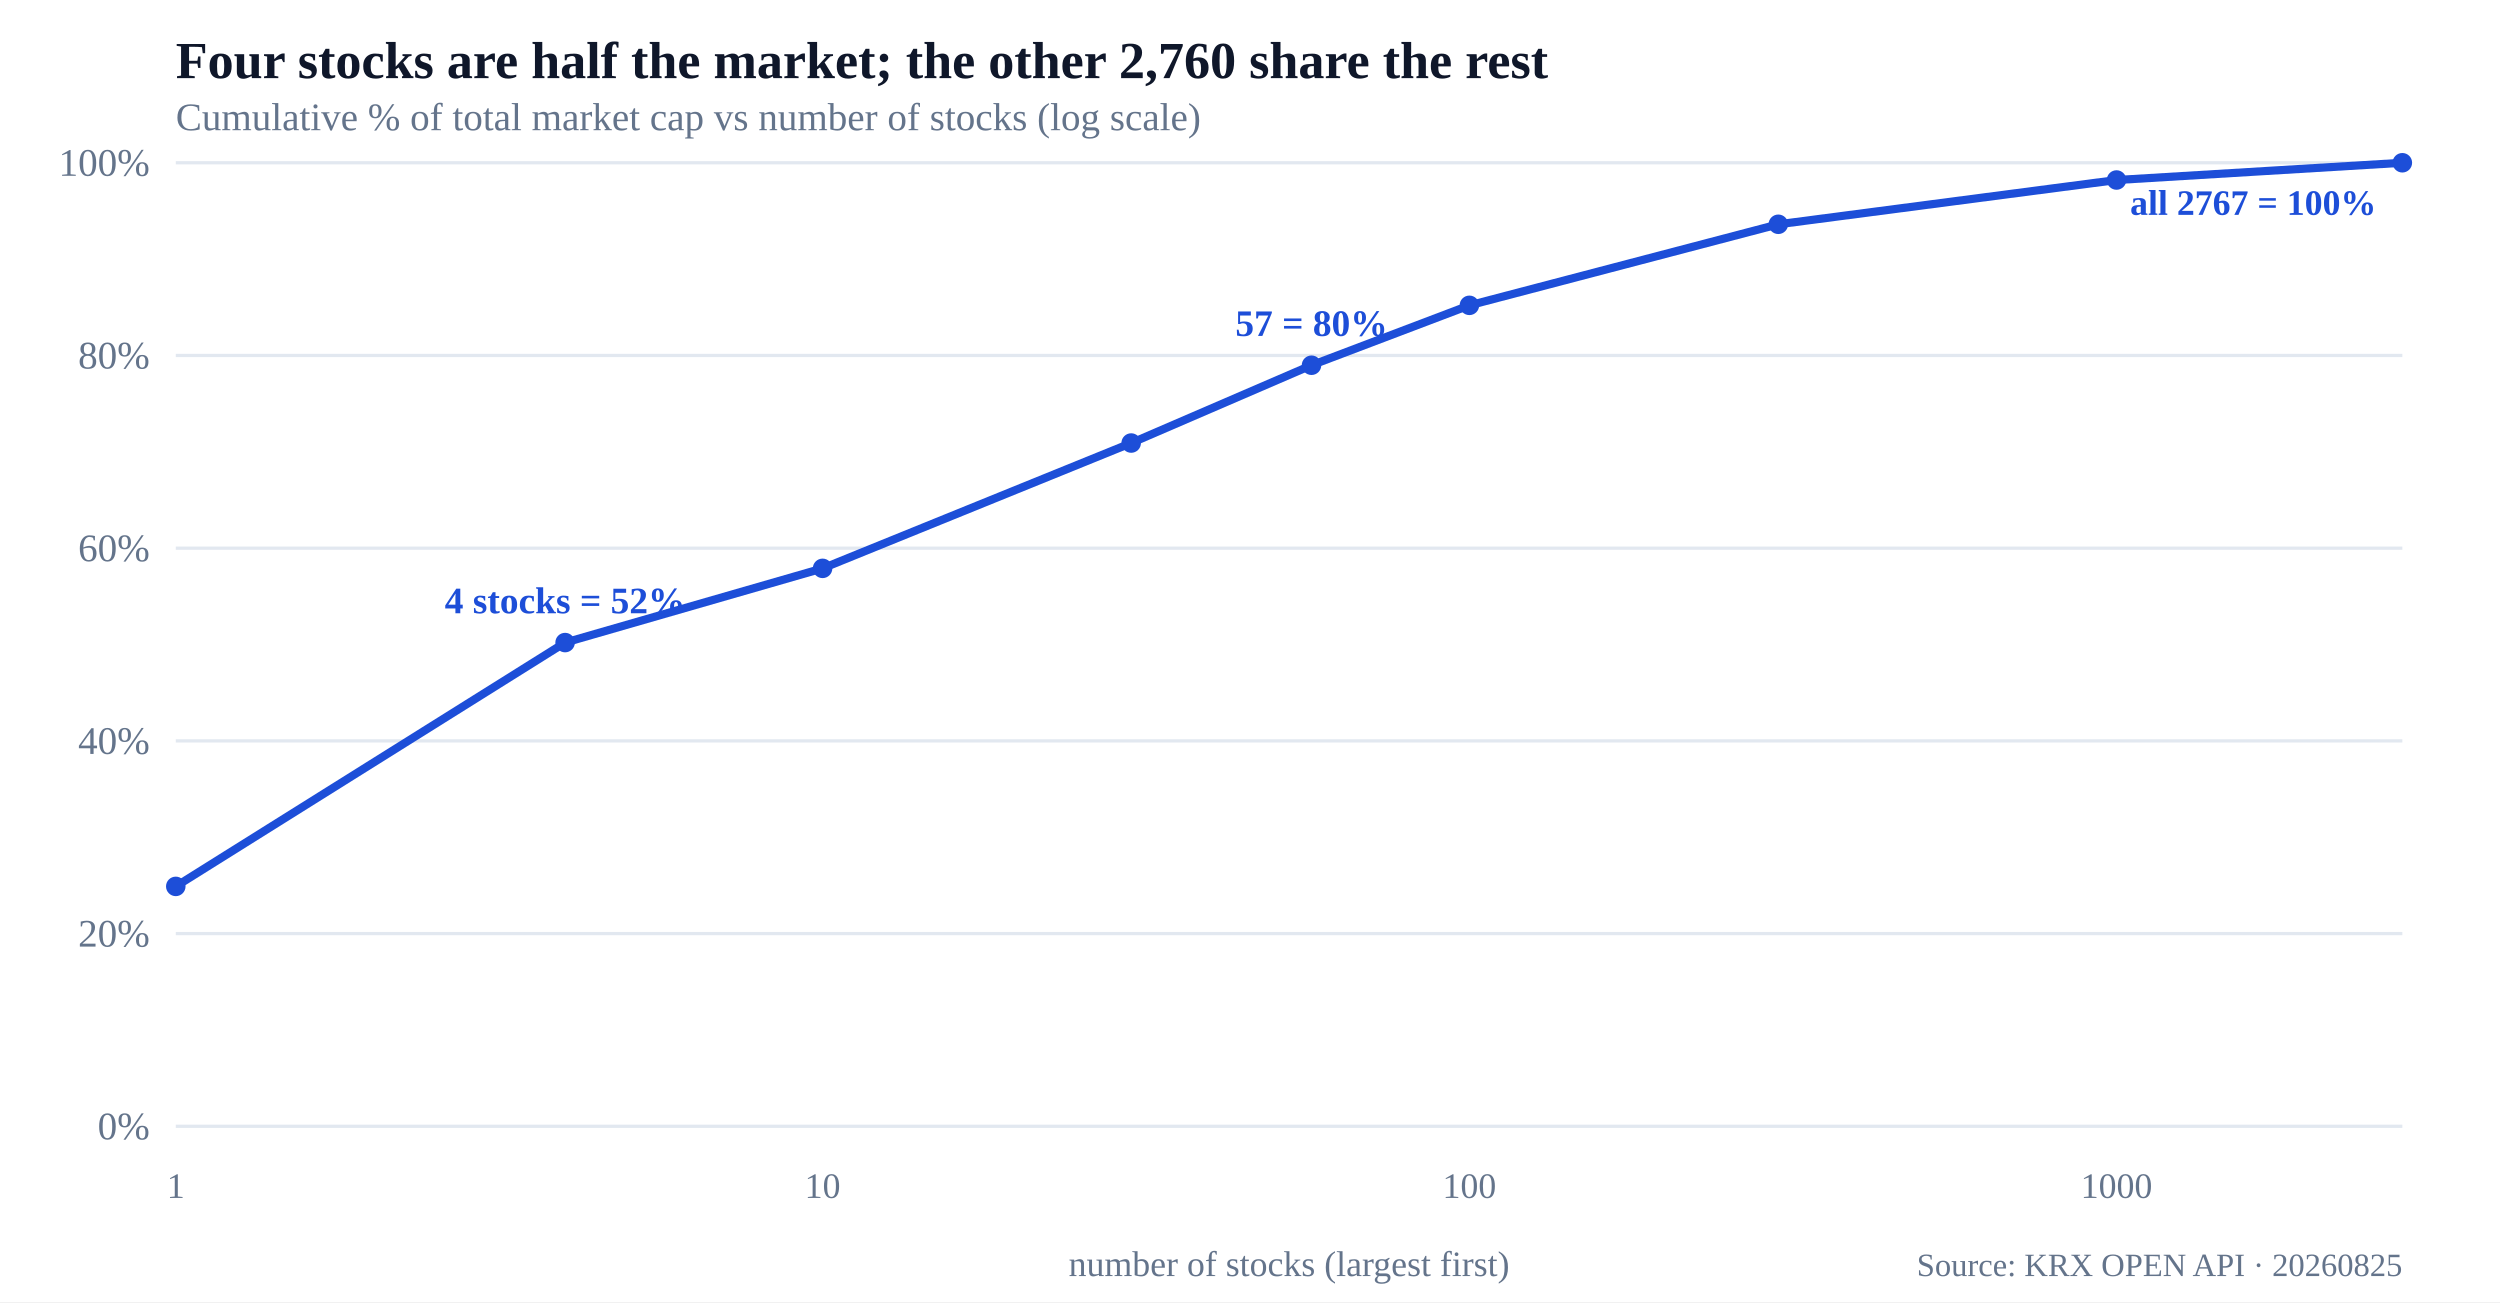
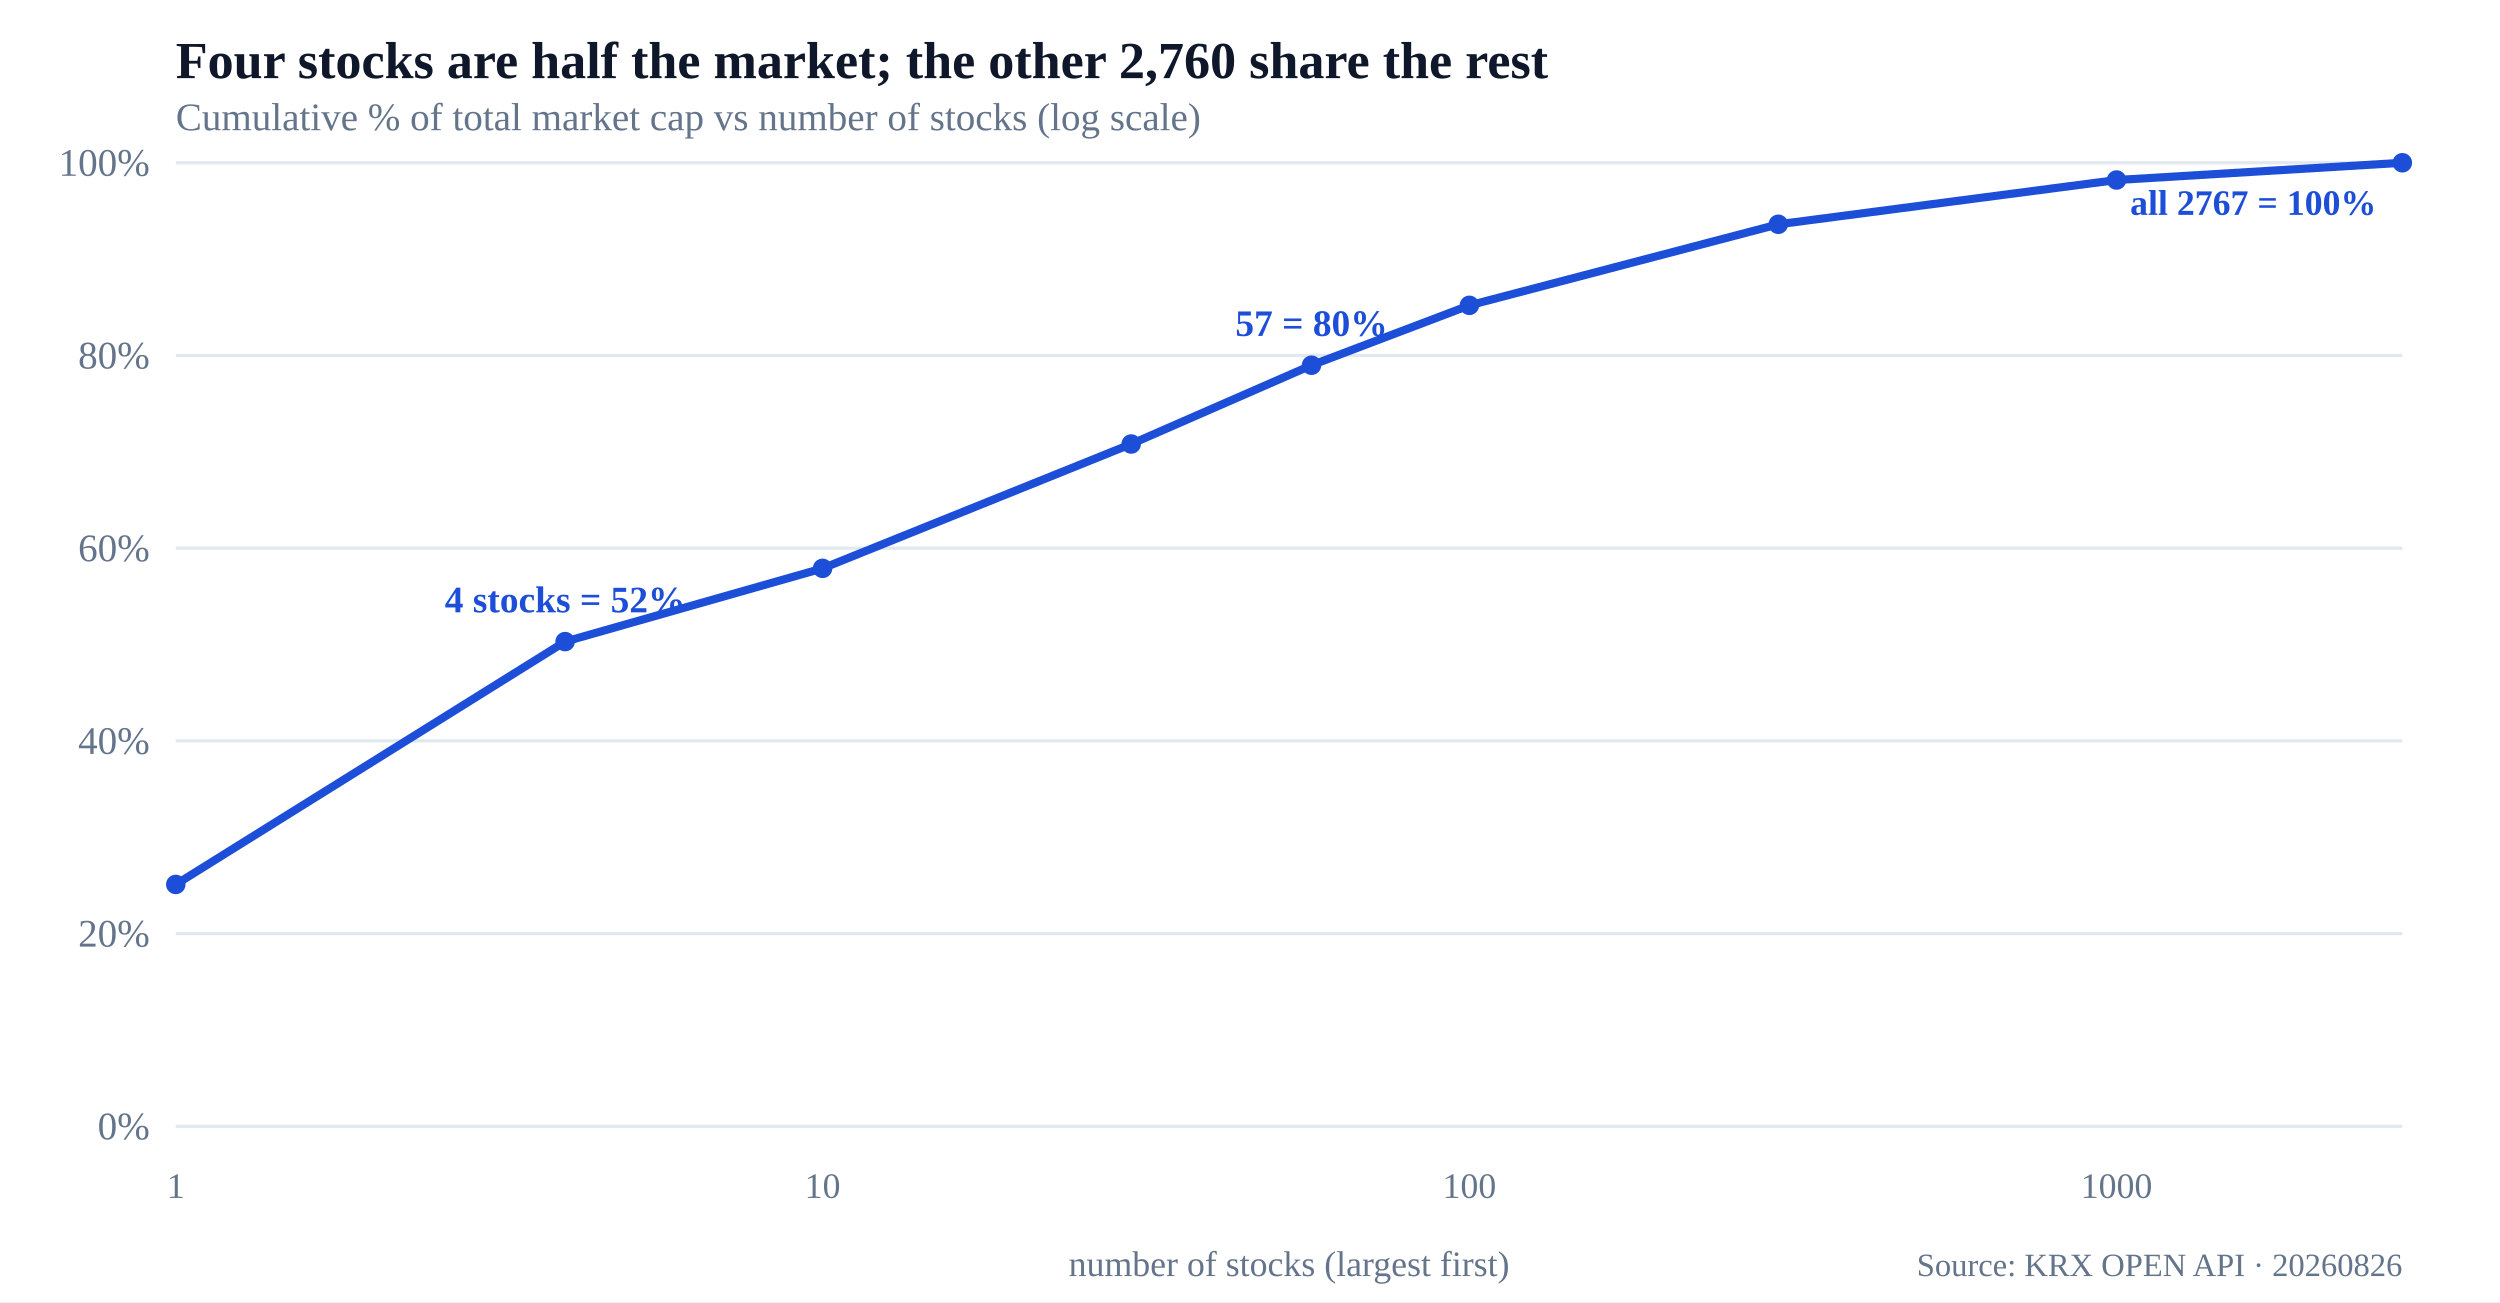
<svg xmlns="http://www.w3.org/2000/svg" viewBox="0 0 768 400" font-family="Georgia,'Times New Roman',serif" role="img" aria-label="Cumulative share of Korean market cap by number of stocks: 4 stocks are half, 57 are 80 percent">
  <rect width="768" height="400" fill="#ffffff" />
  <text x="54" y="24" font-size="16" font-weight="700" fill="#0f172a">Four stocks are half the market; the other 2,760 share the rest</text>
  <text x="54" y="40" font-size="12" fill="#64748b">Cumulative % of total market cap vs number of stocks (log scale)</text>
  <line x1="54" y1="346" x2="738" y2="346" stroke="#e2e8f0" />
  <text x="46" y="350" text-anchor="end" font-size="12" fill="#64748b">0%</text>
  <line x1="54" y1="286.8" x2="738" y2="286.8" stroke="#e2e8f0" />
  <text x="46" y="290.8" text-anchor="end" font-size="12" fill="#64748b">20%</text>
  <line x1="54" y1="227.6" x2="738" y2="227.6" stroke="#e2e8f0" />
  <text x="46" y="231.6" text-anchor="end" font-size="12" fill="#64748b">40%</text>
  <line x1="54" y1="168.4" x2="738" y2="168.4" stroke="#e2e8f0" />
  <text x="46" y="172.4" text-anchor="end" font-size="12" fill="#64748b">60%</text>
  <line x1="54" y1="109.2" x2="738" y2="109.2" stroke="#e2e8f0" />
  <text x="46" y="113.2" text-anchor="end" font-size="12" fill="#64748b">80%</text>
  <line x1="54" y1="50" x2="738" y2="50" stroke="#e2e8f0" />
  <text x="46" y="54" text-anchor="end" font-size="12" fill="#64748b">100%</text>
  <text x="54.0" y="368" text-anchor="middle" font-size="11" fill="#64748b">1</text>
  <text x="252.7" y="368" text-anchor="middle" font-size="11" fill="#64748b">10</text>
  <text x="451.4" y="368" text-anchor="middle" font-size="11" fill="#64748b">100</text>
  <text x="650.2" y="368" text-anchor="middle" font-size="11" fill="#64748b">1000</text>
-   <polyline points="54.0,272.3 173.6,197.4 252.7,174.6 347.5,136.1 402.9,112.2 451.4,93.8 546.3,68.9 650.2,55.3 738.0,50.0" fill="none" stroke="#1d4ed8" stroke-width="2.5" />
-   <circle cx="54.0" cy="272.3" r="3" fill="#1d4ed8" />
-   <circle cx="173.6" cy="197.4" r="3" fill="#1d4ed8" />
-   <text x="173.6" y="188.4" text-anchor="middle" font-size="11.5" font-weight="700" fill="#1d4ed8">4 stocks = 52%</text>
+   <polyline points="54.0,271.7 173.6,197.1 252.7,174.6 347.5,136.4 402.9,112.2 451.4,93.8 546.3,68.9 650.2,55.3 738.0,50.0" fill="none" stroke="#1d4ed8" stroke-width="2.5" />
+   <circle cx="54.0" cy="271.7" r="3" fill="#1d4ed8" />
+   <circle cx="173.6" cy="197.1" r="3" fill="#1d4ed8" />
+   <text x="173.6" y="188.1" text-anchor="middle" font-size="11.5" font-weight="700" fill="#1d4ed8">4 stocks = 52%</text>
  <circle cx="252.7" cy="174.6" r="3" fill="#1d4ed8" />
-   <circle cx="347.5" cy="136.1" r="3" fill="#1d4ed8" />
+   <circle cx="347.5" cy="136.4" r="3" fill="#1d4ed8" />
  <circle cx="402.9" cy="112.2" r="3" fill="#1d4ed8" />
  <text x="402.9" y="103.2" text-anchor="middle" font-size="11.5" font-weight="700" fill="#1d4ed8">57 = 80%</text>
  <circle cx="451.4" cy="93.8" r="3" fill="#1d4ed8" />
  <circle cx="546.3" cy="68.9" r="3" fill="#1d4ed8" />
  <circle cx="650.2" cy="55.3" r="3" fill="#1d4ed8" />
  <circle cx="738.0" cy="50.0" r="3" fill="#1d4ed8" />
  <text x="730.0" y="66.0" text-anchor="end" font-size="11" font-weight="700" fill="#1d4ed8">all 2767 = 100%</text>
  <text x="396" y="392" text-anchor="middle" font-size="11" fill="#64748b">number of stocks (largest first)</text>
-   <text x="738" y="392" text-anchor="end" font-size="10" fill="#64748b">Source: KRX OPEN API · 20260825</text>
+   <text x="738" y="392" text-anchor="end" font-size="10" fill="#64748b">Source: KRX OPEN API · 20260826</text>
</svg>
